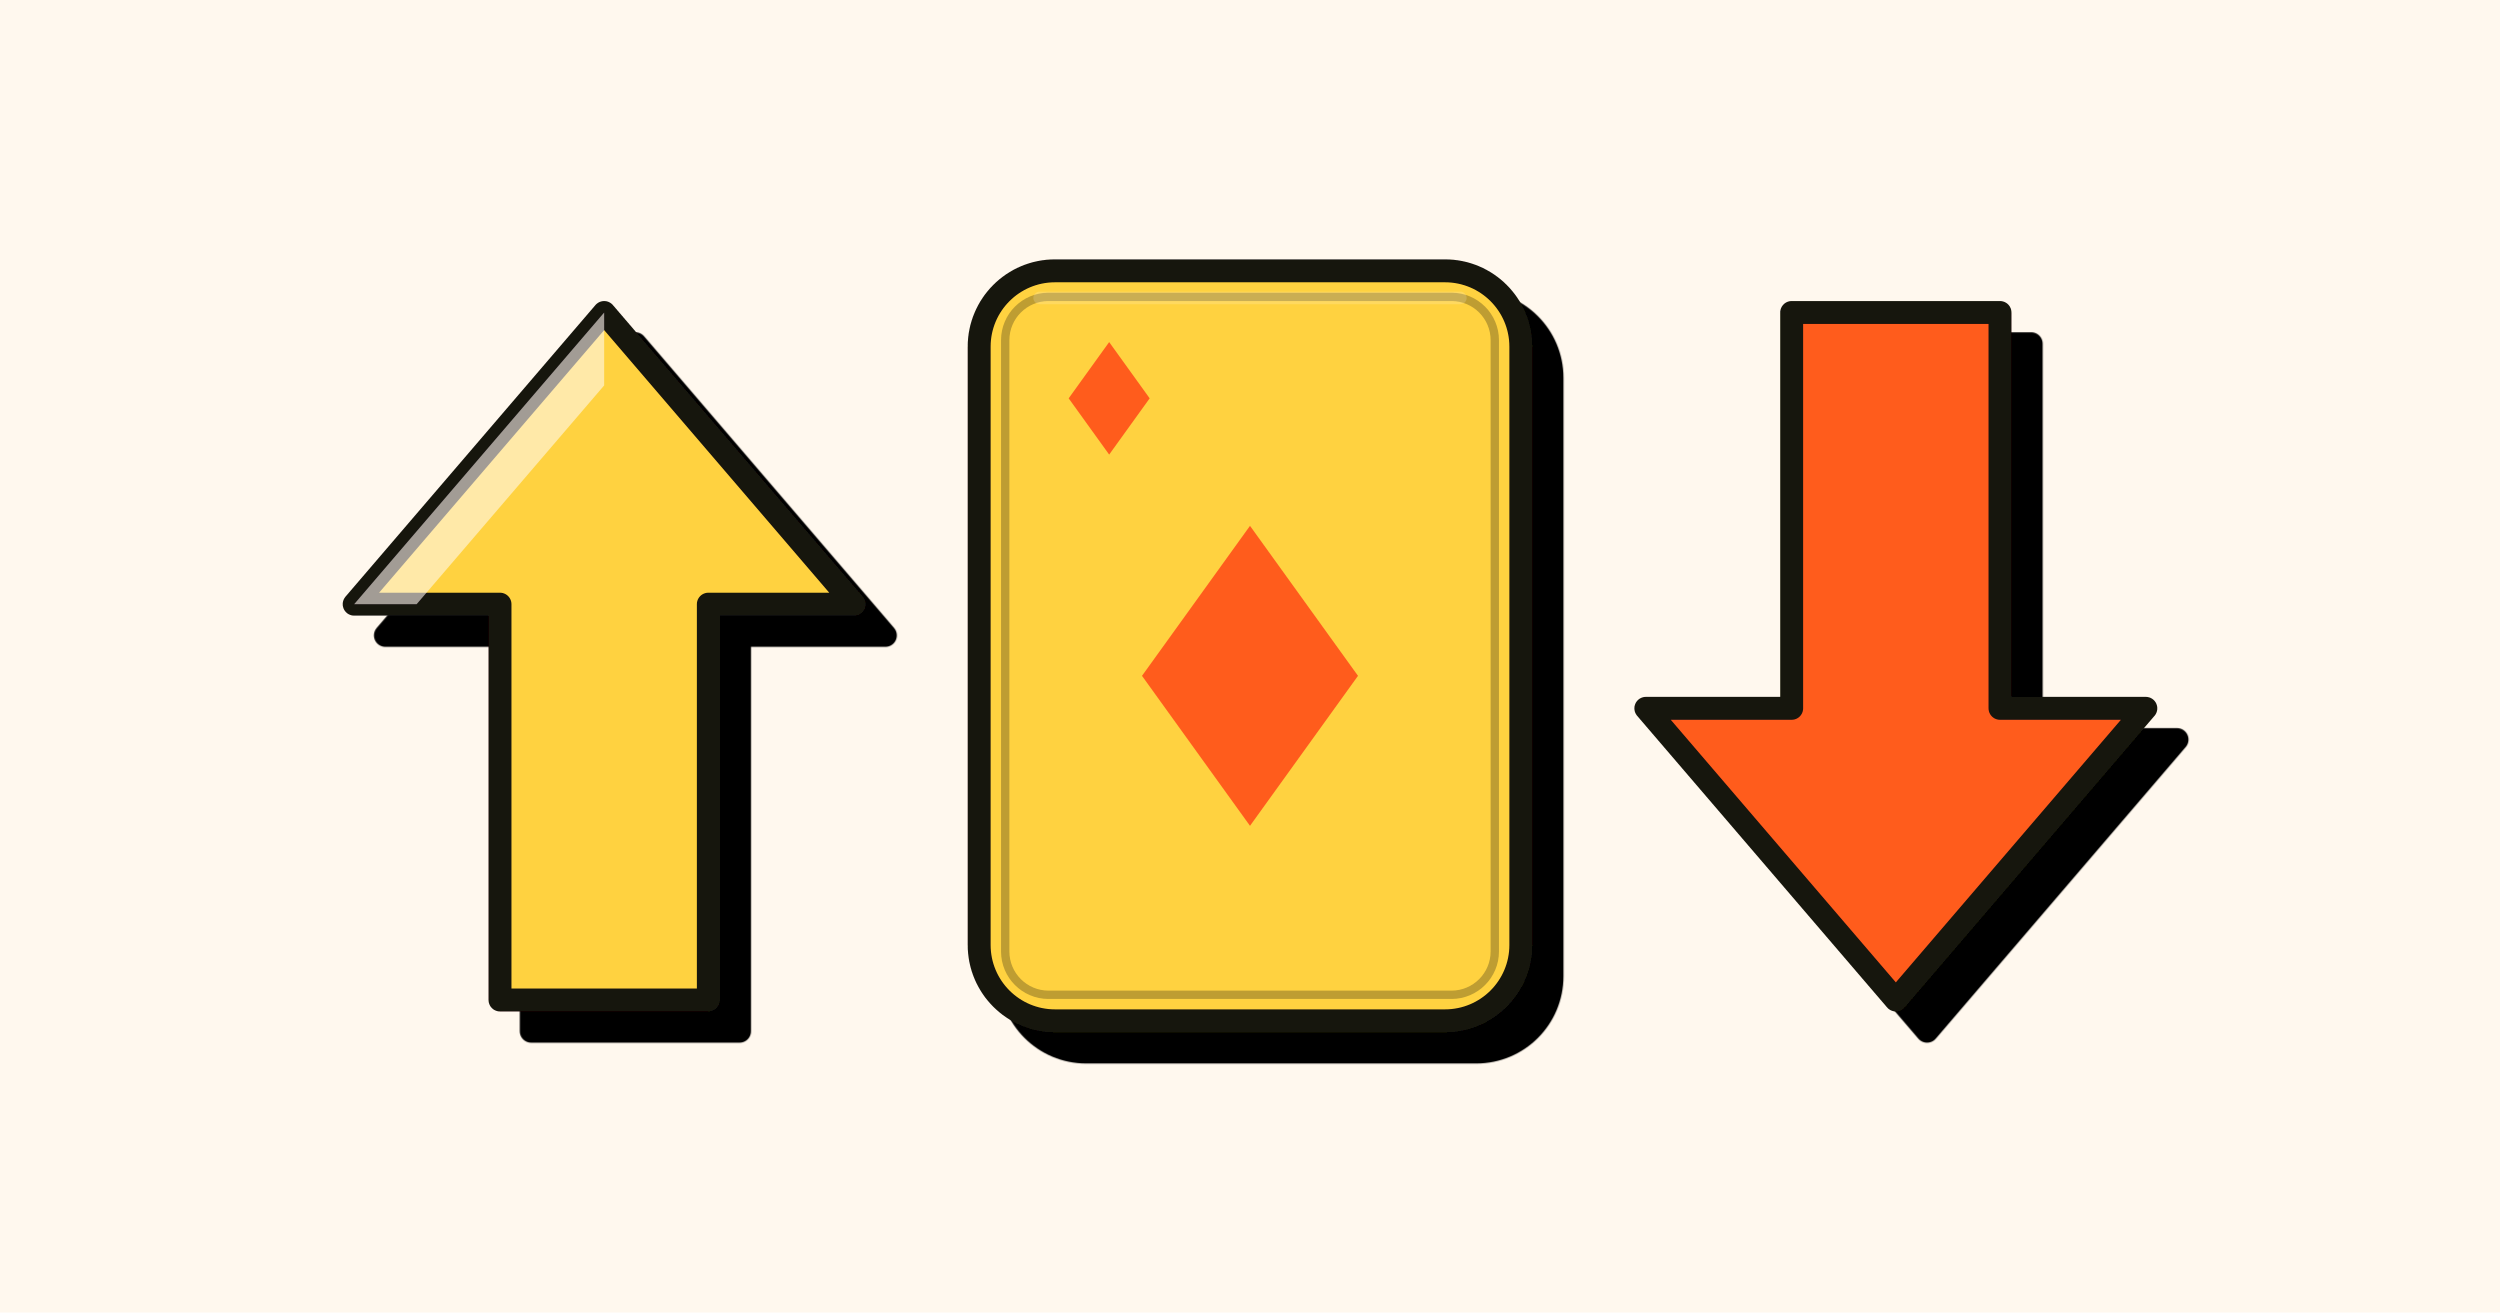
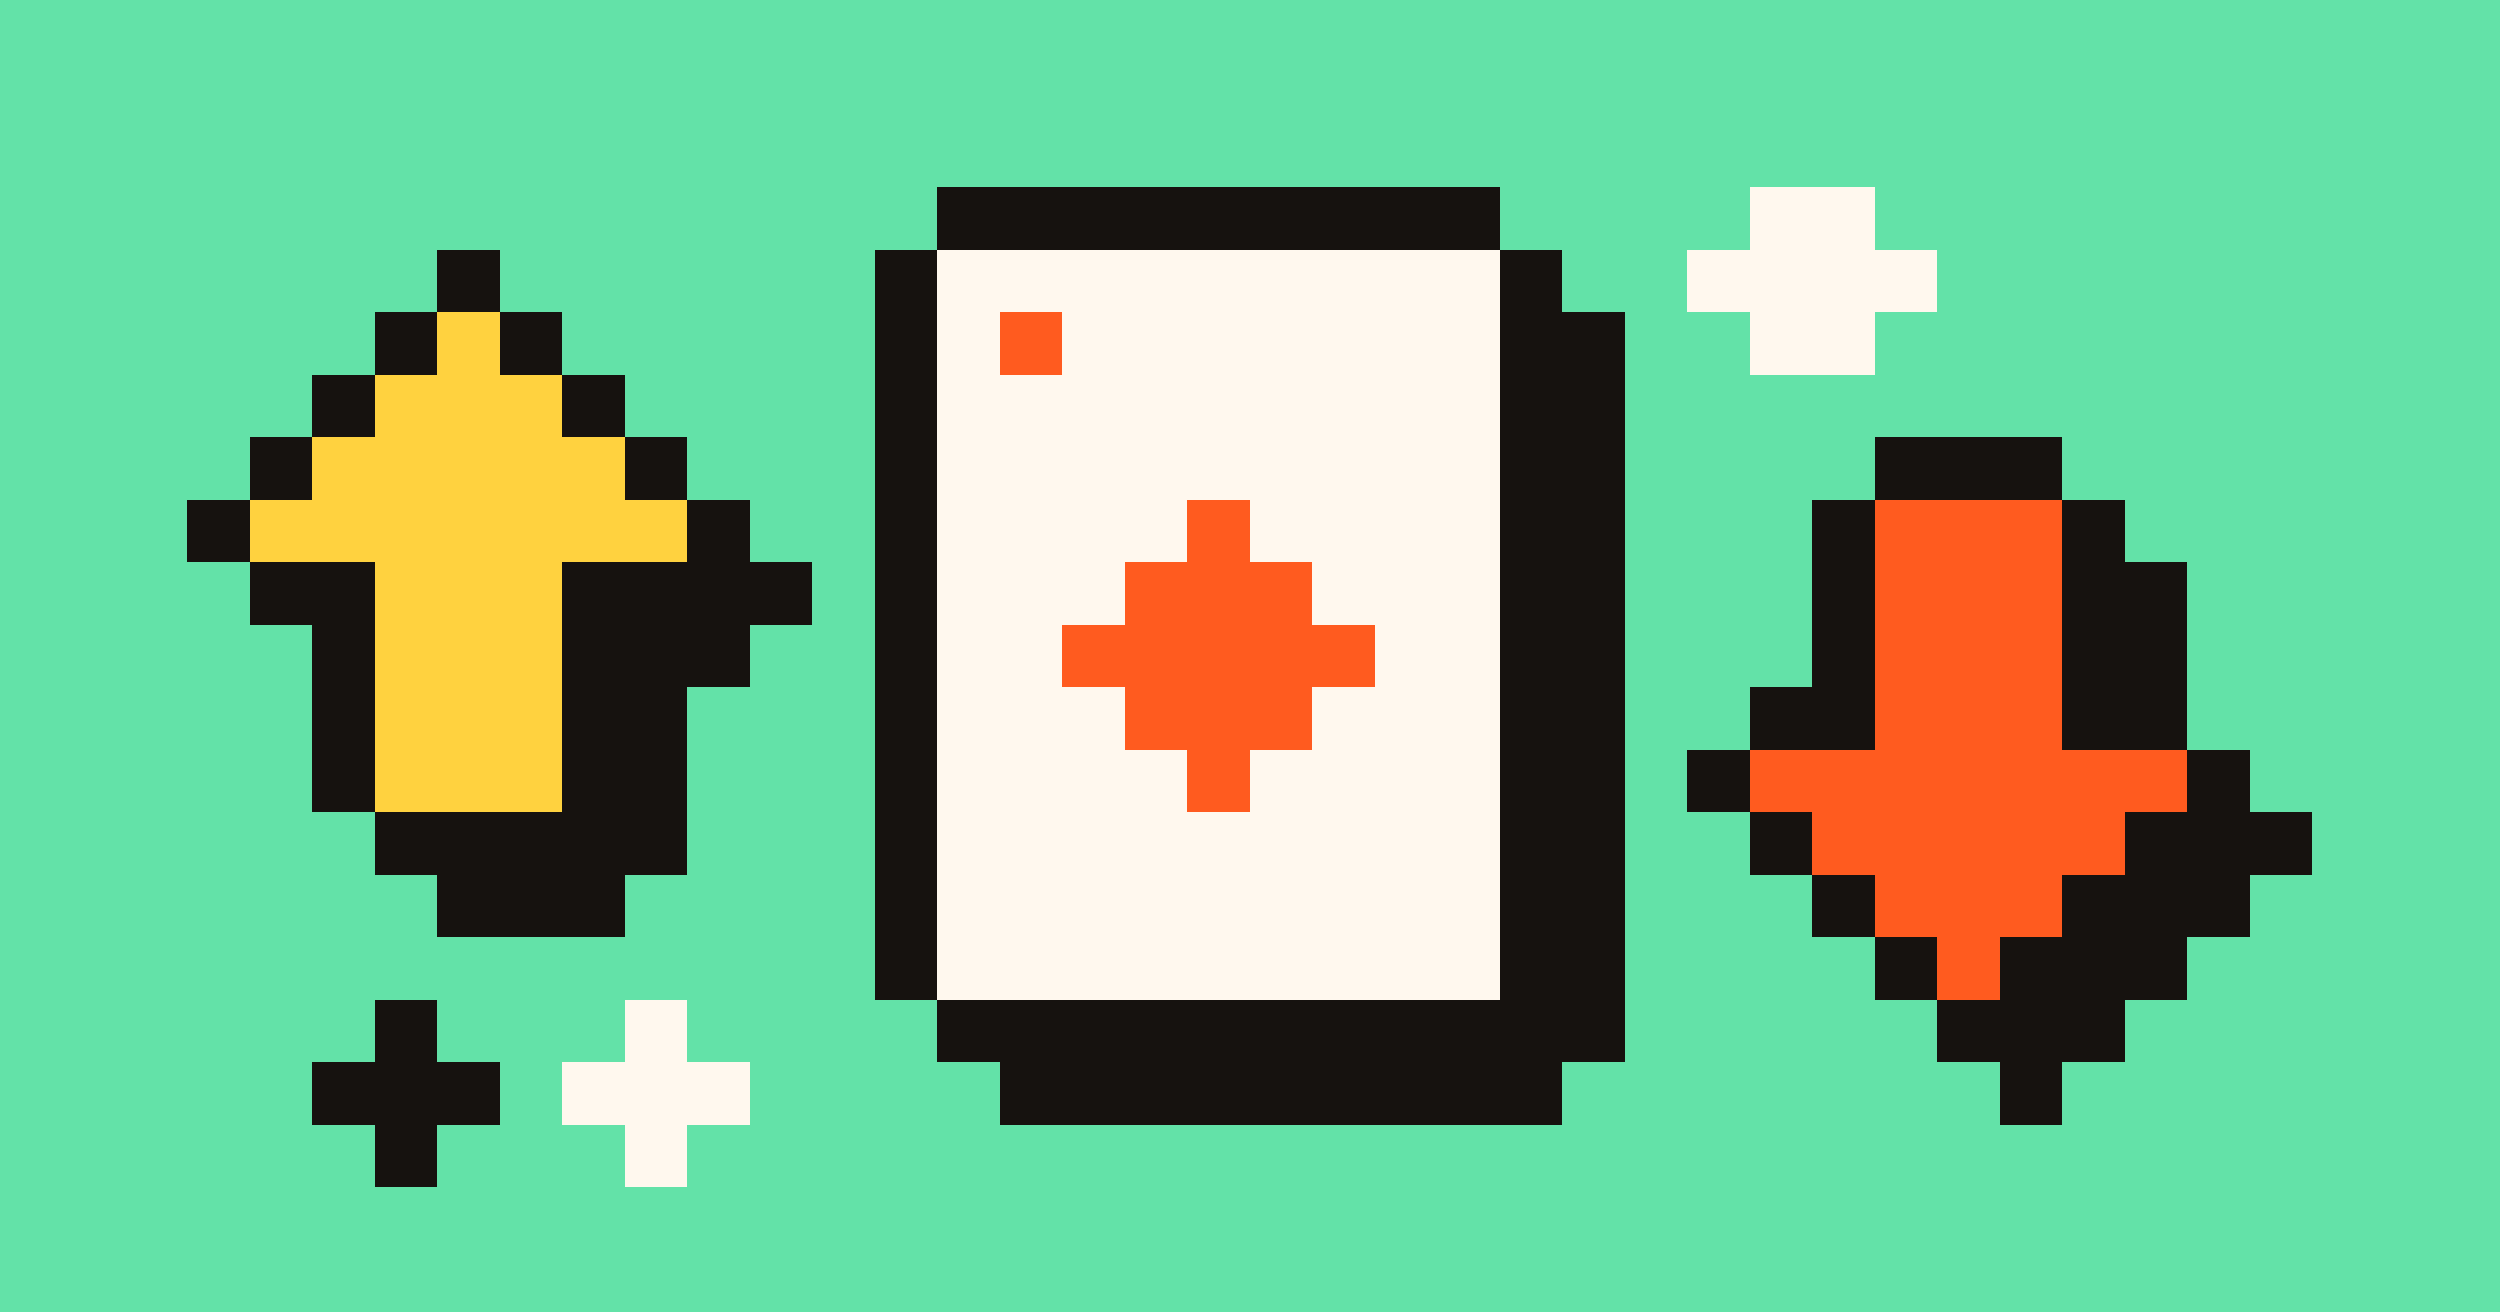
- <svg xmlns="http://www.w3.org/2000/svg" viewBox="0 0 240 126" width="240" height="126">
-   <defs>
-     <filter id="h" x="-5%" y="-5%" width="115%" height="125%">
-       <feOffset in="SourceAlpha" dx="3" dy="3" result="s" />
-       <feMerge>
-         <feMergeNode in="s" />
-         <feMergeNode in="SourceGraphic" />
-       </feMerge>
-     </filter>
-   </defs>
-   <rect width="240" height="126" fill="#FFF8EE" />
-   <g filter="url(#h)">
-     <path d="M58 30 L82 58 L68 58 L68 96 L48 96 L48 58 L34 58 Z" fill="#FFD23F" stroke="#16120F" stroke-width="2.2" stroke-linejoin="round" vector-effect="non-scaling-stroke" />
-     <path d="M58 30 L34 58 L40 58 L58 37 Z" fill="#FFF8EE" opacity=".6" />
-     <path d="M182 96 L206 68 L192 68 L192 30 L172 30 L172 68 L158 68 Z" fill="#FF5B1F" stroke="#16120F" stroke-width="2.2" stroke-linejoin="round" vector-effect="non-scaling-stroke" />
-     <rect x="94" y="26" width="52" height="72" rx="7.28" fill="#FFD23F" stroke="#16120F" stroke-width="2.2" stroke-linejoin="round" vector-effect="non-scaling-stroke" />
-     <rect x="96.5" y="28.5" width="47" height="67" rx="4.16" fill="none" stroke="#16120F" stroke-opacity=".28" stroke-width=".8" />
-     <g transform="translate(106.48 38.24) scale(10.8)" fill="#FF5B1F">
-       <path d="M0 -.5 L.36 0 L0 .5 L-.36 0 Z" />
-     </g>
-     <g transform="translate(120 64.88) scale(28.8)" fill="#FF5B1F">
-       <path d="M0 -.5 L.36 0 L0 .5 L-.36 0 Z" />
-     </g>
-     <rect x="99.2" y="28" width="41.6" height="1.2" rx=".6" fill="#FFF8EE" opacity=".18" />
-   </g>
+ <svg xmlns="http://www.w3.org/2000/svg" viewBox="0 0 240 126" width="240" height="126" shape-rendering="crispEdges">
+   <rect width="240" height="126" fill="#63E2A8" />
+   <rect x="36" y="96" width="6" height="6" fill="#16120F" />
+   <rect x="30" y="102" width="6" height="6" fill="#16120F" />
+   <rect x="36" y="102" width="6" height="6" fill="#16120F" />
+   <rect x="42" y="102" width="6" height="6" fill="#16120F" />
+   <rect x="36" y="108" width="6" height="6" fill="#16120F" />
+   <rect x="60" y="96" width="6" height="6" fill="#FFF8EE" />
+   <rect x="54" y="102" width="6" height="6" fill="#FFF8EE" />
+   <rect x="60" y="102" width="6" height="6" fill="#FFF8EE" />
+   <rect x="66" y="102" width="6" height="6" fill="#FFF8EE" />
+   <rect x="60" y="108" width="6" height="6" fill="#FFF8EE" />
+   <rect x="168" y="18" width="6" height="6" fill="#FFF8EE" />
+   <rect x="162" y="24" width="6" height="6" fill="#FFF8EE" />
+   <rect x="168" y="24" width="6" height="6" fill="#FFF8EE" />
+   <rect x="174" y="24" width="6" height="6" fill="#FFF8EE" />
+   <rect x="168" y="30" width="6" height="6" fill="#FFF8EE" />
+   <rect x="174" y="18" width="6" height="6" fill="#FFF8EE" />
+   <rect x="168" y="24" width="6" height="6" fill="#FFF8EE" />
+   <rect x="174" y="24" width="6" height="6" fill="#FFF8EE" />
+   <rect x="180" y="24" width="6" height="6" fill="#FFF8EE" />
+   <rect x="174" y="30" width="6" height="6" fill="#FFF8EE" />
+   <rect x="150" y="30" width="6" height="6" fill="#16120F" />
+   <rect x="150" y="36" width="6" height="6" fill="#16120F" />
+   <rect x="150" y="42" width="6" height="6" fill="#16120F" />
+   <rect x="150" y="48" width="6" height="6" fill="#16120F" />
+   <rect x="66" y="54" width="12" height="6" fill="#16120F" />
+   <rect x="150" y="54" width="6" height="6" fill="#16120F" />
+   <rect x="204" y="54" width="6" height="6" fill="#16120F" />
+   <rect x="60" y="60" width="12" height="6" fill="#16120F" />
+   <rect x="150" y="60" width="6" height="6" fill="#16120F" />
+   <rect x="204" y="60" width="6" height="6" fill="#16120F" />
+   <rect x="60" y="66" width="6" height="6" fill="#16120F" />
+   <rect x="150" y="66" width="6" height="6" fill="#16120F" />
+   <rect x="60" y="72" width="6" height="6" fill="#16120F" />
+   <rect x="150" y="72" width="6" height="6" fill="#16120F" />
+   <rect x="54" y="78" width="12" height="6" fill="#16120F" />
+   <rect x="150" y="78" width="6" height="6" fill="#16120F" />
+   <rect x="210" y="78" width="12" height="6" fill="#16120F" />
+   <rect x="42" y="84" width="18" height="6" fill="#16120F" />
+   <rect x="150" y="84" width="6" height="6" fill="#16120F" />
+   <rect x="204" y="84" width="12" height="6" fill="#16120F" />
+   <rect x="150" y="90" width="6" height="6" fill="#16120F" />
+   <rect x="198" y="90" width="12" height="6" fill="#16120F" />
+   <rect x="144" y="96" width="12" height="6" fill="#16120F" />
+   <rect x="192" y="96" width="12" height="6" fill="#16120F" />
+   <rect x="96" y="102" width="54" height="6" fill="#16120F" />
+   <rect x="192" y="102" width="6" height="6" fill="#16120F" />
+   <rect x="90" y="18" width="54" height="6" fill="#16120F" />
+   <rect x="42" y="24" width="6" height="6" fill="#16120F" />
+   <rect x="84" y="24" width="6" height="6" fill="#16120F" />
+   <rect x="144" y="24" width="6" height="6" fill="#16120F" />
+   <rect x="36" y="30" width="6" height="6" fill="#16120F" />
+   <rect x="48" y="30" width="6" height="6" fill="#16120F" />
+   <rect x="84" y="30" width="6" height="6" fill="#16120F" />
+   <rect x="144" y="30" width="6" height="6" fill="#16120F" />
+   <rect x="30" y="36" width="6" height="6" fill="#16120F" />
+   <rect x="54" y="36" width="6" height="6" fill="#16120F" />
+   <rect x="84" y="36" width="6" height="6" fill="#16120F" />
+   <rect x="144" y="36" width="6" height="6" fill="#16120F" />
+   <rect x="24" y="42" width="6" height="6" fill="#16120F" />
+   <rect x="60" y="42" width="6" height="6" fill="#16120F" />
+   <rect x="84" y="42" width="6" height="6" fill="#16120F" />
+   <rect x="144" y="42" width="6" height="6" fill="#16120F" />
+   <rect x="180" y="42" width="18" height="6" fill="#16120F" />
+   <rect x="18" y="48" width="6" height="6" fill="#16120F" />
+   <rect x="66" y="48" width="6" height="6" fill="#16120F" />
+   <rect x="84" y="48" width="6" height="6" fill="#16120F" />
+   <rect x="144" y="48" width="6" height="6" fill="#16120F" />
+   <rect x="174" y="48" width="6" height="6" fill="#16120F" />
+   <rect x="198" y="48" width="6" height="6" fill="#16120F" />
+   <rect x="24" y="54" width="12" height="6" fill="#16120F" />
+   <rect x="54" y="54" width="12" height="6" fill="#16120F" />
+   <rect x="84" y="54" width="6" height="6" fill="#16120F" />
+   <rect x="144" y="54" width="6" height="6" fill="#16120F" />
+   <rect x="174" y="54" width="6" height="6" fill="#16120F" />
+   <rect x="198" y="54" width="6" height="6" fill="#16120F" />
+   <rect x="30" y="60" width="6" height="6" fill="#16120F" />
+   <rect x="54" y="60" width="6" height="6" fill="#16120F" />
+   <rect x="84" y="60" width="6" height="6" fill="#16120F" />
+   <rect x="144" y="60" width="6" height="6" fill="#16120F" />
+   <rect x="174" y="60" width="6" height="6" fill="#16120F" />
+   <rect x="198" y="60" width="6" height="6" fill="#16120F" />
+   <rect x="30" y="66" width="6" height="6" fill="#16120F" />
+   <rect x="54" y="66" width="6" height="6" fill="#16120F" />
+   <rect x="84" y="66" width="6" height="6" fill="#16120F" />
+   <rect x="144" y="66" width="6" height="6" fill="#16120F" />
+   <rect x="168" y="66" width="12" height="6" fill="#16120F" />
+   <rect x="198" y="66" width="12" height="6" fill="#16120F" />
+   <rect x="30" y="72" width="6" height="6" fill="#16120F" />
+   <rect x="54" y="72" width="6" height="6" fill="#16120F" />
+   <rect x="84" y="72" width="6" height="6" fill="#16120F" />
+   <rect x="144" y="72" width="6" height="6" fill="#16120F" />
+   <rect x="162" y="72" width="6" height="6" fill="#16120F" />
+   <rect x="210" y="72" width="6" height="6" fill="#16120F" />
+   <rect x="36" y="78" width="18" height="6" fill="#16120F" />
+   <rect x="84" y="78" width="6" height="6" fill="#16120F" />
+   <rect x="144" y="78" width="6" height="6" fill="#16120F" />
+   <rect x="168" y="78" width="6" height="6" fill="#16120F" />
+   <rect x="204" y="78" width="6" height="6" fill="#16120F" />
+   <rect x="84" y="84" width="6" height="6" fill="#16120F" />
+   <rect x="144" y="84" width="6" height="6" fill="#16120F" />
+   <rect x="174" y="84" width="6" height="6" fill="#16120F" />
+   <rect x="198" y="84" width="6" height="6" fill="#16120F" />
+   <rect x="84" y="90" width="6" height="6" fill="#16120F" />
+   <rect x="144" y="90" width="6" height="6" fill="#16120F" />
+   <rect x="180" y="90" width="6" height="6" fill="#16120F" />
+   <rect x="192" y="90" width="6" height="6" fill="#16120F" />
+   <rect x="90" y="96" width="54" height="6" fill="#16120F" />
+   <rect x="186" y="96" width="6" height="6" fill="#16120F" />
+   <rect x="42" y="30" width="6" height="6" fill="#FFD23F" />
+   <rect x="36" y="36" width="18" height="6" fill="#FFD23F" />
+   <rect x="30" y="42" width="30" height="6" fill="#FFD23F" />
+   <rect x="24" y="48" width="42" height="6" fill="#FFD23F" />
+   <rect x="36" y="54" width="18" height="6" fill="#FFD23F" />
+   <rect x="36" y="60" width="18" height="6" fill="#FFD23F" />
+   <rect x="36" y="66" width="18" height="6" fill="#FFD23F" />
+   <rect x="36" y="72" width="18" height="6" fill="#FFD23F" />
+   <rect x="96" y="30" width="6" height="6" fill="#FF5B1F" />
+   <rect x="114" y="48" width="6" height="6" fill="#FF5B1F" />
+   <rect x="180" y="48" width="18" height="6" fill="#FF5B1F" />
+   <rect x="108" y="54" width="18" height="6" fill="#FF5B1F" />
+   <rect x="180" y="54" width="18" height="6" fill="#FF5B1F" />
+   <rect x="102" y="60" width="30" height="6" fill="#FF5B1F" />
+   <rect x="180" y="60" width="18" height="6" fill="#FF5B1F" />
+   <rect x="108" y="66" width="18" height="6" fill="#FF5B1F" />
+   <rect x="180" y="66" width="18" height="6" fill="#FF5B1F" />
+   <rect x="114" y="72" width="6" height="6" fill="#FF5B1F" />
+   <rect x="168" y="72" width="42" height="6" fill="#FF5B1F" />
+   <rect x="174" y="78" width="30" height="6" fill="#FF5B1F" />
+   <rect x="180" y="84" width="18" height="6" fill="#FF5B1F" />
+   <rect x="186" y="90" width="6" height="6" fill="#FF5B1F" />
+   <rect x="90" y="24" width="54" height="6" fill="#FFF8EE" />
+   <rect x="90" y="30" width="6" height="6" fill="#FFF8EE" />
+   <rect x="102" y="30" width="42" height="6" fill="#FFF8EE" />
+   <rect x="90" y="36" width="54" height="6" fill="#FFF8EE" />
+   <rect x="90" y="42" width="54" height="6" fill="#FFF8EE" />
+   <rect x="90" y="48" width="24" height="6" fill="#FFF8EE" />
+   <rect x="120" y="48" width="24" height="6" fill="#FFF8EE" />
+   <rect x="90" y="54" width="18" height="6" fill="#FFF8EE" />
+   <rect x="126" y="54" width="18" height="6" fill="#FFF8EE" />
+   <rect x="90" y="60" width="12" height="6" fill="#FFF8EE" />
+   <rect x="132" y="60" width="12" height="6" fill="#FFF8EE" />
+   <rect x="90" y="66" width="18" height="6" fill="#FFF8EE" />
+   <rect x="126" y="66" width="18" height="6" fill="#FFF8EE" />
+   <rect x="90" y="72" width="24" height="6" fill="#FFF8EE" />
+   <rect x="120" y="72" width="24" height="6" fill="#FFF8EE" />
+   <rect x="90" y="78" width="54" height="6" fill="#FFF8EE" />
+   <rect x="90" y="84" width="54" height="6" fill="#FFF8EE" />
+   <rect x="90" y="90" width="54" height="6" fill="#FFF8EE" />
</svg>
